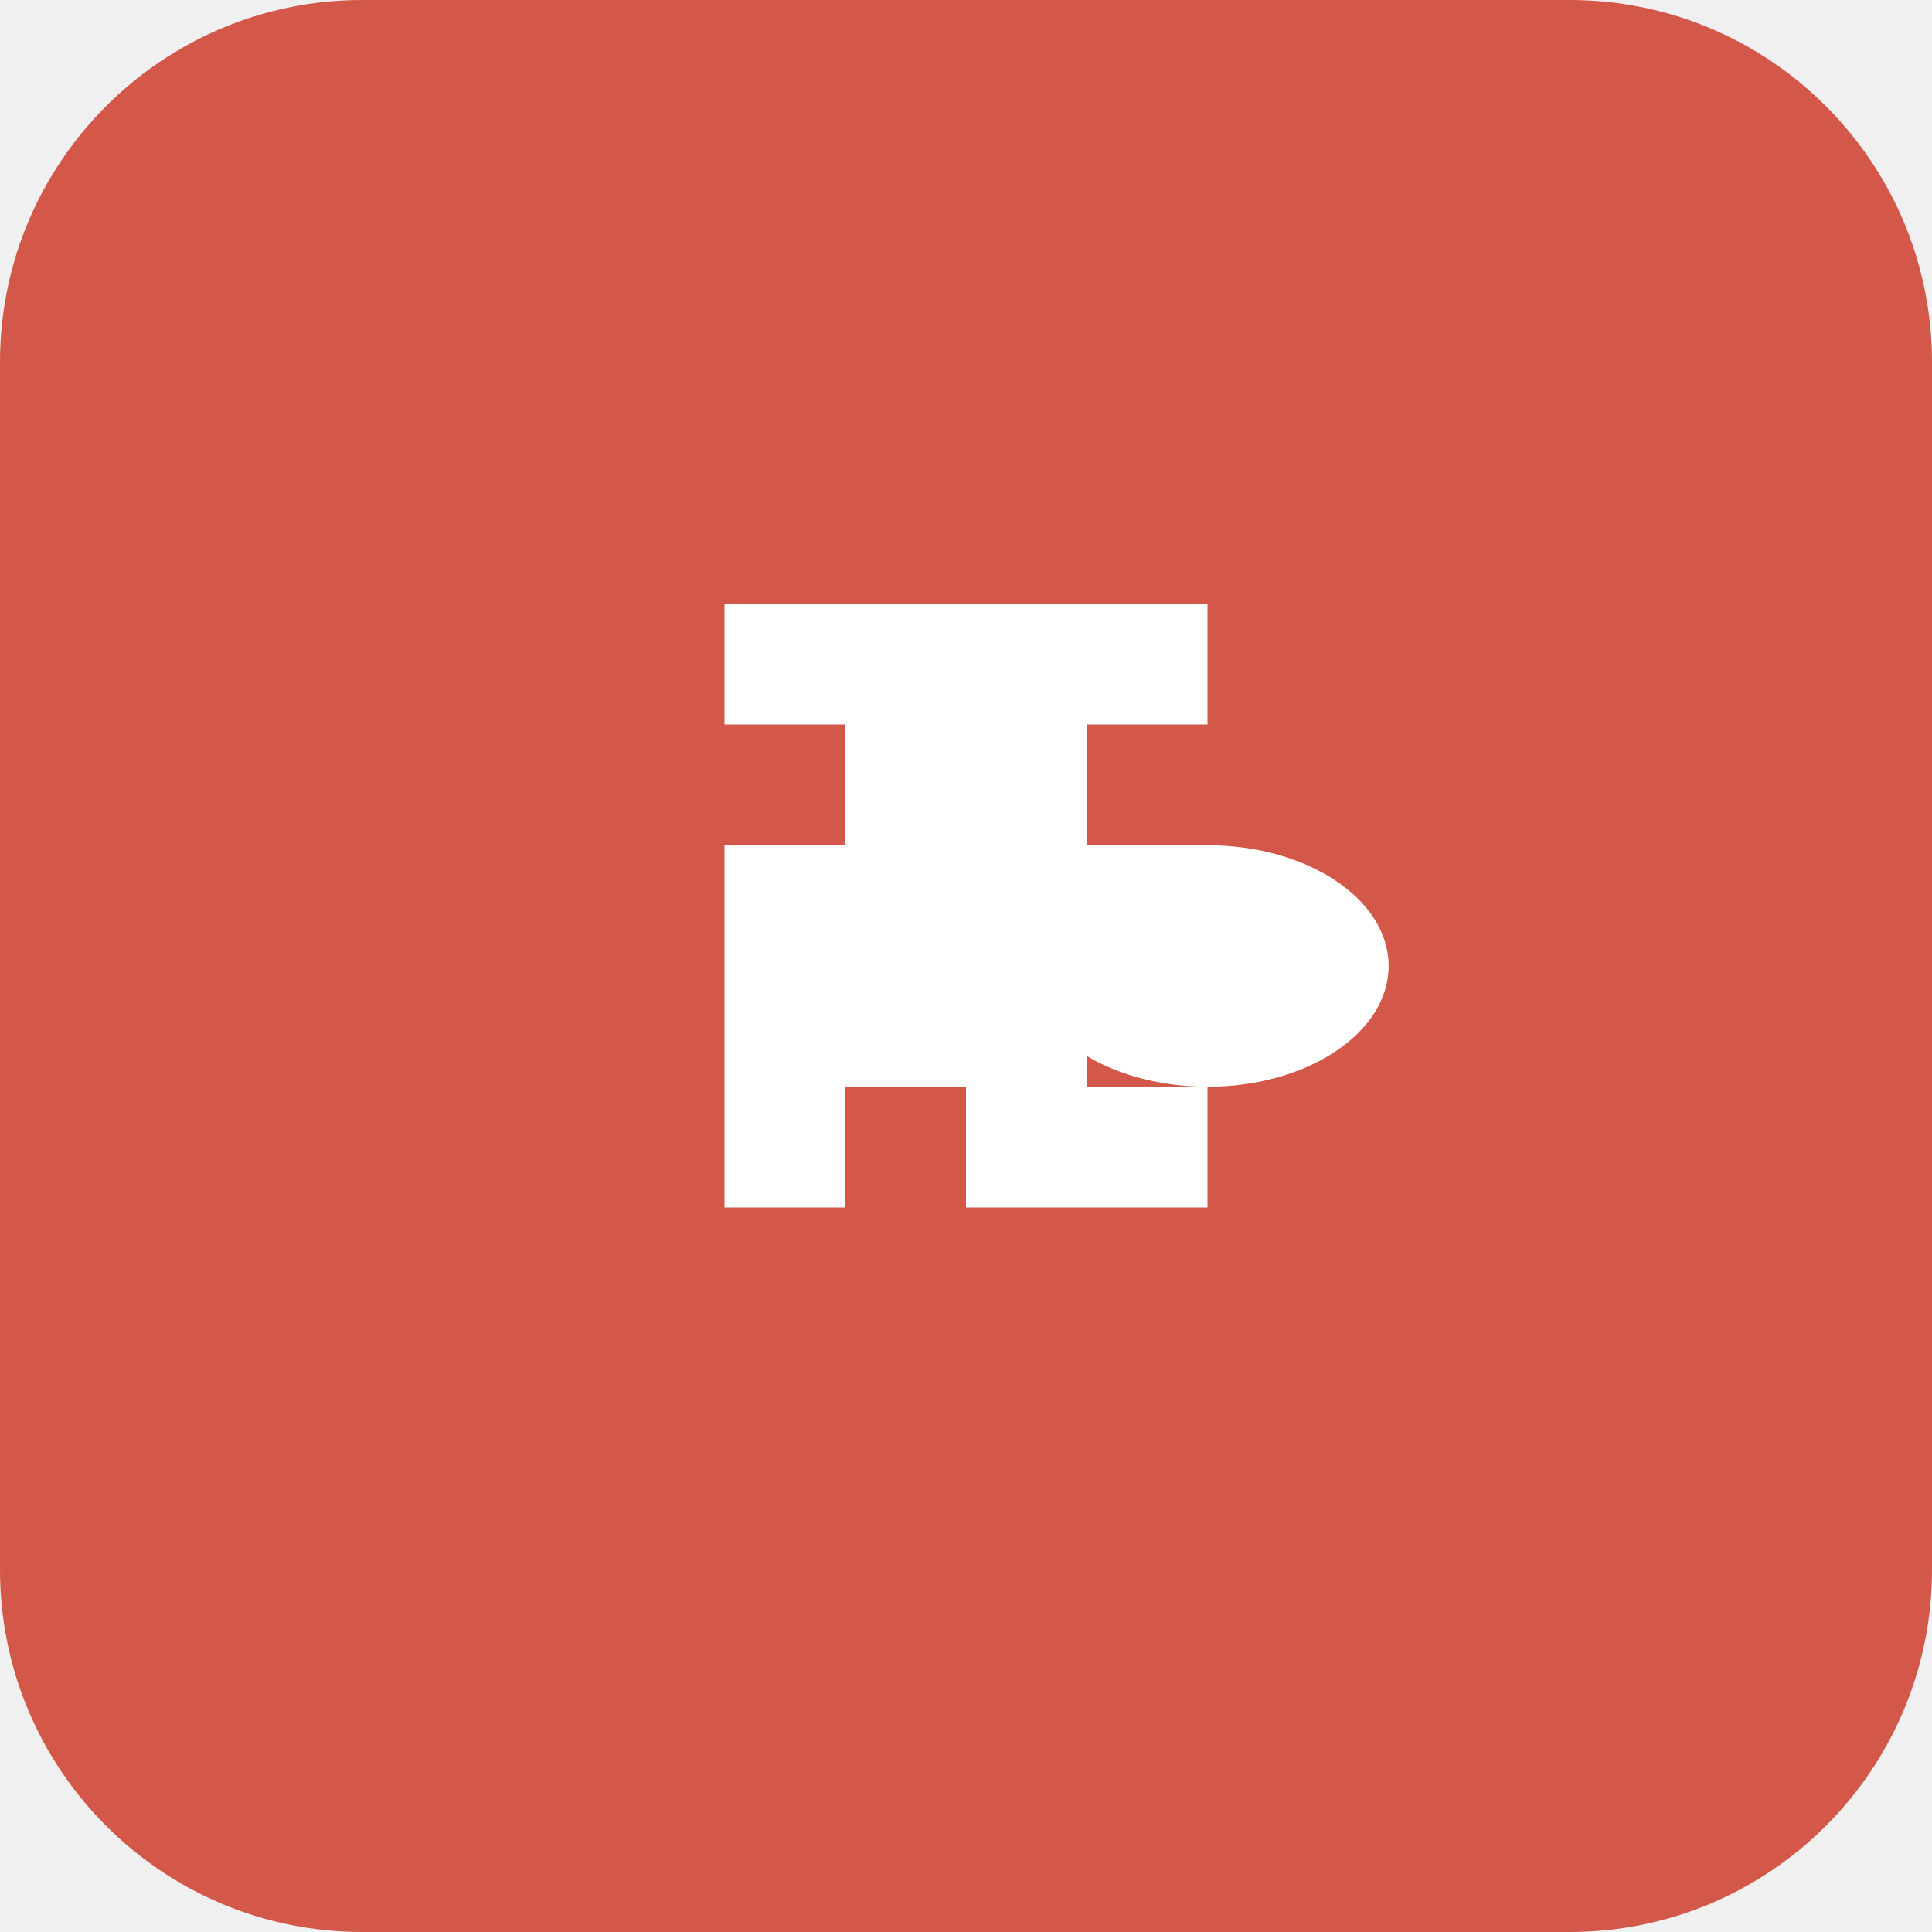
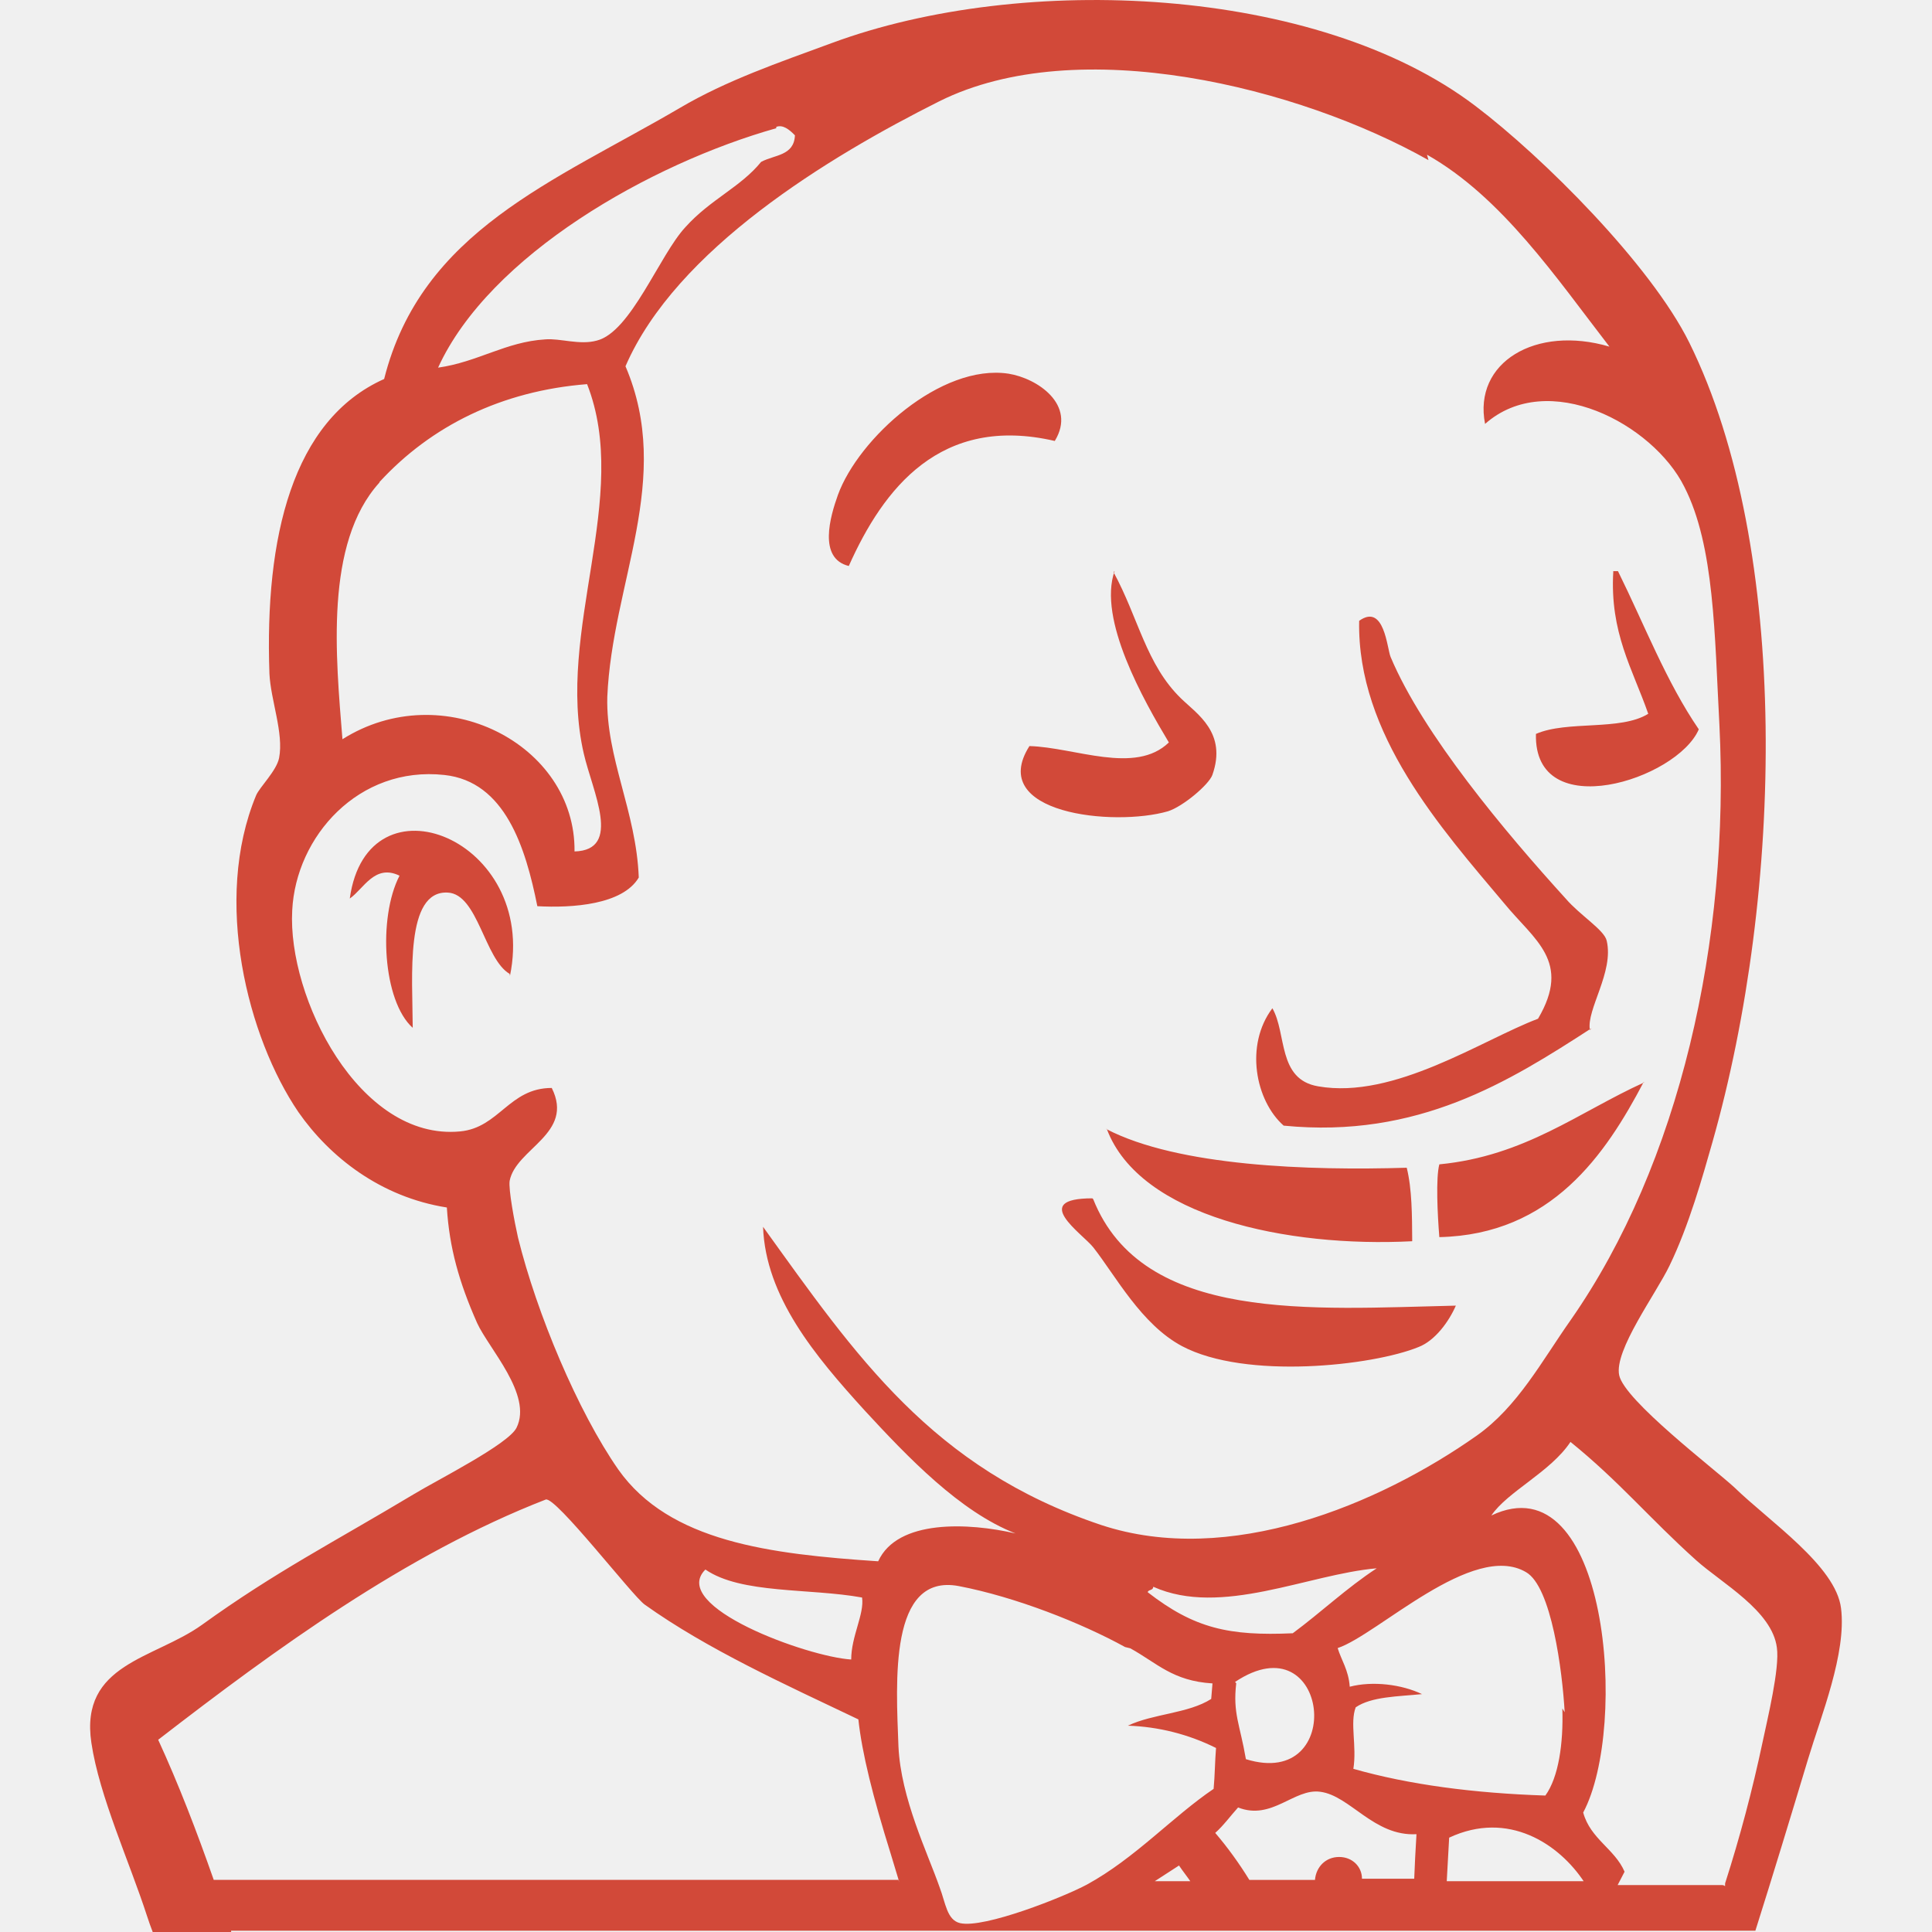
- <svg xmlns="http://www.w3.org/2000/svg" viewBox="0 0 128 128">
-   <rect fill="#d3584a" width="128" height="128" rx="24" />
-   <path fill="#fff" d="M48 40h32v8h-8v8h8v8h-8v8h8v8h-16v-8h-8v8H48v-24h8v-8h-8V40z" />
-   <ellipse cx="80" cy="64" rx="12" ry="8" fill="#fff" />
+ <svg xmlns="http://www.w3.org/2000/svg" fill="#D24939" role="img" viewBox="0 0 24 24">
+   <path d="M2.872 24h-.975a3.866 3.866 0 01-.07-.197c-.215-.666-.594-1.49-.692-2.154-.146-.984.78-1.039 1.374-1.465.915-.66 1.635-1.025 2.627-1.62.295-.179 1.182-.624 1.281-.829.201-.408-.345-.982-.49-1.3-.225-.507-.345-.937-.376-1.435-.824-.13-1.455-.627-1.844-1.185-.63-.925-1.066-2.635-.525-3.936.045-.103.254-.305.285-.463.06-.308-.105-.72-.12-1.048-.06-1.692.284-3.15 1.425-3.66.463-1.84 2.113-2.453 3.673-3.367.58-.342 1.224-.562 1.89-.807 2.372-.877 6.027-.712 7.994.783.836.633 2.176 1.97 2.656 2.939 1.262 2.555 1.17 6.825.287 9.934-.12.421-.29 1.032-.533 1.533-.168.35-.689 1.05-.625 1.36.064.314 1.19 1.17 1.432 1.395.434.422 1.26.975 1.324 1.5.07.557-.248 1.336-.41 1.875-.217.721-.436 1.441-.654 2.131H2.87zm11.104-3.54c-.545-.3-1.361-.622-2.065-.757-.87-.164-.78 1.188-.75 1.994.03.643.36 1.316.51 1.744.076.197.09.41.256.449.3.068 1.29-.326 1.575-.479.6-.328 1.064-.844 1.574-1.189.016-.17.016-.34.03-.508a2.648 2.648 0 00-1.095-.277c.314-.15.75-.15 1.035-.332l.016-.193c-.496-.03-.69-.254-1.021-.436zm7.454 2.935a17.78 17.78 0 00.465-1.752c.06-.287.215-.918.178-1.176-.059-.459-.684-.799-1.004-1.086-.584-.525-.95-.975-1.56-1.469-.249.375-.78.615-.983.914 1.447-.689 1.71 2.625 1.141 3.69.09.329.391.45.514.735l-.086.166h1.29c.013 0 .03 0 .044.014zm-6.634-.012c-.05-.074-.1-.135-.15-.209l-.301.195h.45zm2.77 0c.008-.209.018-.404.03-.598-.53.029-.825-.48-1.196-.527-.324-.045-.6.361-1.02.195-.095.105-.183.227-.284.316.154.18.295.375.424.584h.815c.014-.164.135-.285.3-.285.165 0 .284.121.284.27h.66zm2.116 0c-.314-.479-.947-.898-1.68-.555l-.03.541h1.71zm-8.51 0l-.104-.344c-.225-.72-.36-1.26-.405-1.68-.914-.436-1.875-.87-2.654-1.426-.15-.105-1.109-1.35-1.23-1.305-1.739.676-3.359 1.86-4.814 2.984.256.557.48 1.141.69 1.74h8.505zm8.265-2.113c-.029-.512-.164-1.56-.48-1.74-.66-.39-1.846.78-2.34.943.045.15.135.271.15.48.285-.074.645-.029.898.092-.299.03-.629.03-.824.164-.074.195.016.48-.029.764.69.197 1.5.303 2.385.332.164-.227.225-.645.211-1.082zm-4.08-.36c-.044.375.046.51.12.943 1.26.391 1.034-1.74-.135-.959zM8.76 19.5c-.45.457 1.27 1.082 1.814 1.115 0-.29.165-.564.135-.77-.65-.118-1.502-.042-1.945-.347zm5.565.215c0 .043-.061.03-.068.064.58.451 1.014.545 1.802.51.354-.262.67-.563 1.043-.807-.855.074-1.931.607-2.774.23zm3.42-17.726c-1.606-.906-4.35-1.591-6.076-.731-1.38.692-3.27 1.84-3.899 3.292.6 1.402-.166 2.686-.226 4.109-.018.757.36 1.42.391 2.242-.2.338-.825.38-1.26.356-.146-.729-.4-1.549-1.155-1.63-1.064-.116-1.845.764-1.89 1.683-.06 1.08.833 2.864 2.085 2.745.488-.046.608-.54 1.139-.54.285.57-.445.75-.523 1.154-.016.105.06.511.104.705.233.944.744 2.16 1.245 2.88.635.9 1.884 1.051 3.229 1.141.24-.525 1.125-.48 1.706-.346-.691-.27-1.336-.945-1.875-1.529-.615-.676-1.23-1.41-1.261-2.28 1.155 1.604 2.1 3 4.2 3.704 1.59.525 3.45-.254 4.664-1.109.51-.359.811-.93 1.17-1.439 1.35-1.936 1.98-4.71 1.846-7.394-.06-1.111-.06-2.221-.436-2.955-.389-.781-1.695-1.471-2.475-.781-.15-.764.63-1.23 1.545-.96-.66-.854-1.336-1.858-2.266-2.384zM13.58 14.896c.615 1.544 2.724 1.363 4.505 1.323-.084.194-.256.435-.465.515-.57.232-2.145.408-2.937-.012-.506-.27-.824-.873-1.102-1.227-.137-.172-.795-.608-.012-.609zm.164-.87c.893.464 2.52.517 3.731.48.066.267.066.593.068.913-1.55.08-3.386-.304-3.794-1.395h-.005zm6.675-.586c-.473.9-1.145 1.897-2.539 1.928-.023-.284-.045-.735 0-.904 1.064-.103 1.727-.646 2.543-1.017zm-.649-.667c-1.02.66-2.154 1.375-3.824 1.21-.351-.31-.485-1-.14-1.458.181.313.06.885.57.97.944.165 2.038-.579 2.73-.84.42-.713-.046-.976-.42-1.433-.782-.93-1.83-2.1-1.802-3.51.314-.224.346.346.391.45.404.96 1.424 2.175 2.174 3 .18.21.48.39.51.524.092.39-.254.854-.209 1.11zm-13.439-.675c-.314-.184-.393-.99-.768-1.01-.535-.03-.438 1.05-.436 1.68-.37-.33-.435-1.365-.164-1.89-.308-.15-.445.164-.618.284.22-1.59 2.34-.734 1.99.96zM4.713 5.995c-.685.756-.54 2.174-.459 3.188 1.244-.785 2.898.06 2.883 1.394.595-.016.223-.744.115-1.215-.353-1.528.592-3.187.041-4.59-1.064.084-1.939.52-2.578 1.215zm9.12 1.113c.307.562.404 1.148.84 1.57.195.19.574.424.387.95-.045.121-.365.391-.551.45-.674.195-2.254.03-1.721-.81.563.015 1.314.36 1.732-.045-.314-.524-.885-1.53-.674-2.13zm6.198-.013h.068c.33.668.6 1.375 1.004 1.965-.27.628-2.053 1.19-2.023.057.39-.17 1.05-.035 1.395-.25-.193-.556-.48-1.006-.434-1.771zm-6.927-1.617c-1.422-.33-2.131.592-2.56 1.553-.384-.094-.231-.615-.135-.883.255-.701 1.28-1.633 2.119-1.506.359.057.848.386.576.834zM9.642 1.593c-1.56.44-3.56 1.574-4.2 2.974.495-.07.84-.321 1.33-.351.186-.016.428.074.641.015.424-.104.78-1.065 1.102-1.41.31-.345.685-.496.94-.81.167-.09.409-.074.42-.33-.073-.075-.15-.135-.232-.105v.017z" />
</svg>
